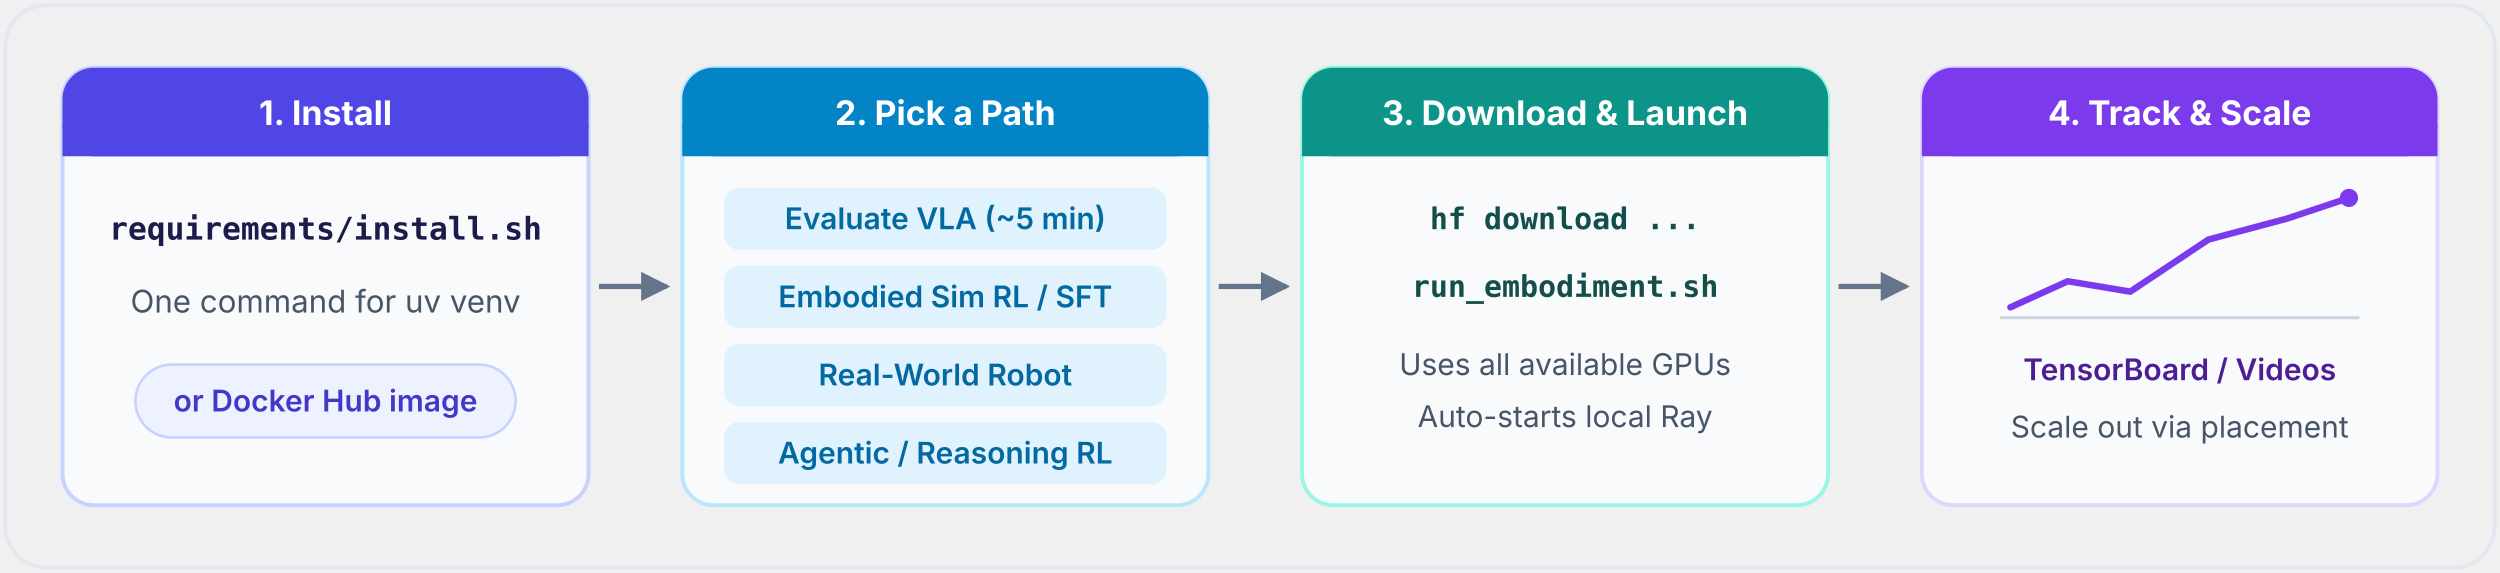
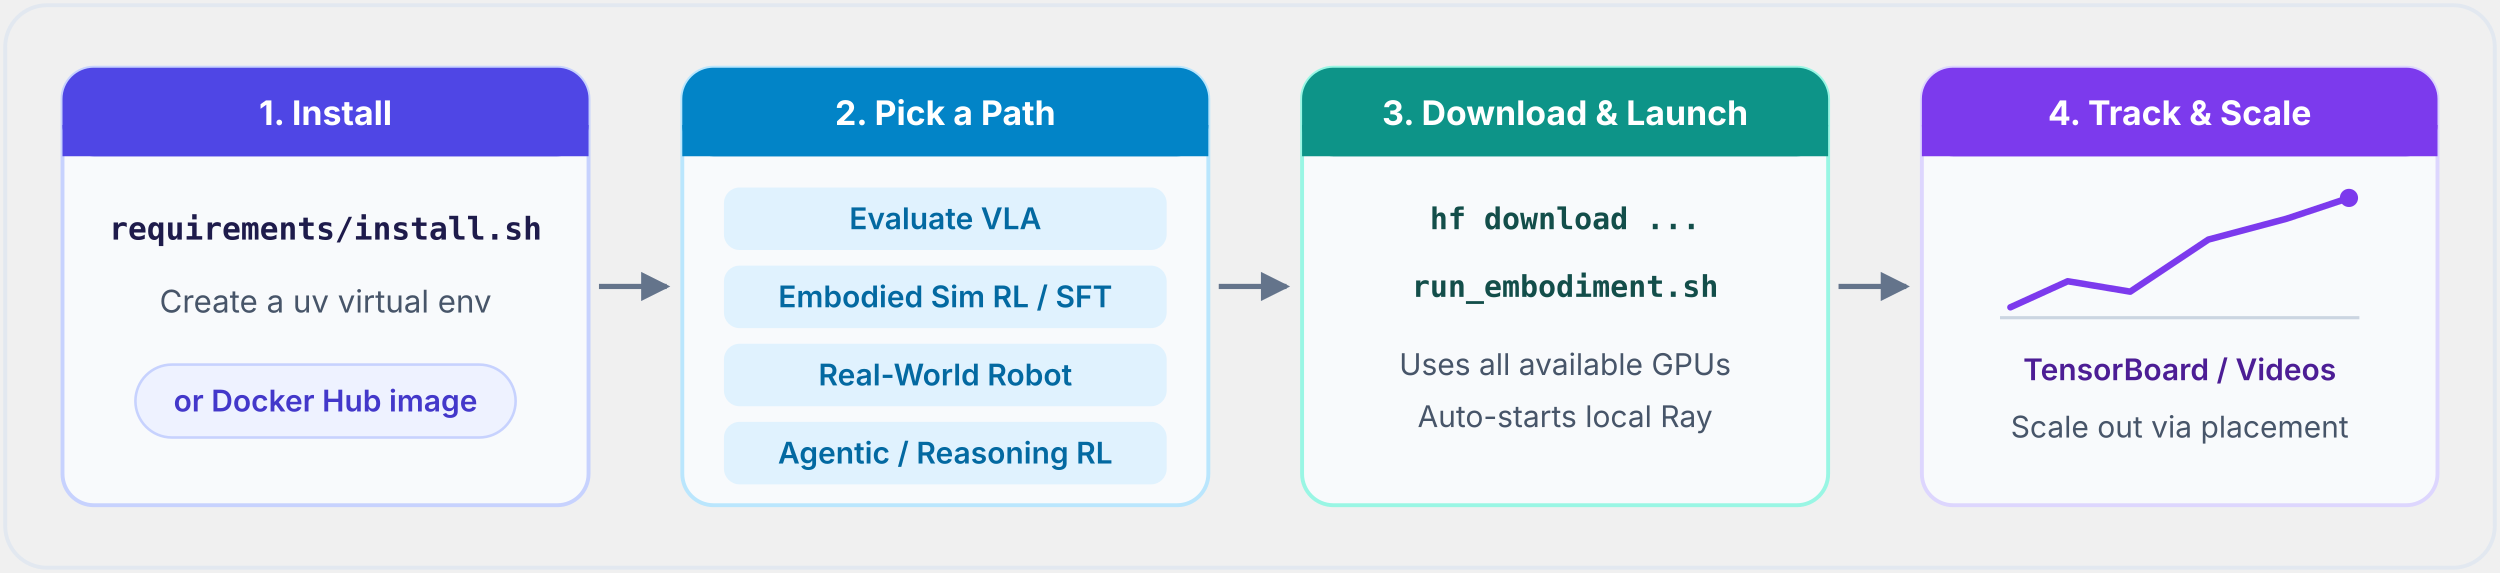
<svg xmlns="http://www.w3.org/2000/svg" viewBox="0 0 960 220" width="960" height="220" role="img" aria-label="RLinf four-step onboarding flow">
  <defs>
    <marker id="arrow" viewBox="0 0 10 10" refX="8" refY="5" markerWidth="7" markerHeight="7" orient="auto-start-reverse">
      <path d="M 1 1 L 9 5 L 1 9 z" fill="#64748b" />
    </marker>
  </defs>
  <rect x="2" y="2" width="956" height="216" rx="16" fill="none" stroke="#e2e8f0" stroke-width="1.5" />
  <g>
    <rect x="24" y="26" width="202" height="168" rx="12" fill="#f8fafc" stroke="#c7d2fe" stroke-width="1.5" />
    <rect x="24" y="26" width="202" height="34" rx="12" fill="#4f46e5" />
    <rect x="24" y="48" width="202" height="12" fill="#4f46e5" />
    <text x="125" y="48" text-anchor="middle" font-family="system-ui, -apple-system, 'Segoe UI', sans-serif" font-size="13" font-weight="700" fill="#ffffff">1. Install</text>
    <text x="125" y="92" text-anchor="middle" font-family="ui-monospace, SFMono-Regular, Menlo, monospace" font-size="12" font-weight="600" fill="#1e1b4b">requirements/install.sh</text>
-     <text x="125" y="120" text-anchor="middle" font-family="system-ui, -apple-system, 'Segoe UI', sans-serif" font-size="12" fill="#475569">One command for uv venv</text>
+     <text x="125" y="120" text-anchor="middle" font-family="system-ui, -apple-system, 'Segoe UI', sans-serif" font-size="12" fill="#475569">Create a uv virtual env</text>
    <rect x="52" y="140" width="146" height="28" rx="14" fill="#eef2ff" stroke="#c7d2fe" />
    <text x="125" y="158" text-anchor="middle" font-family="system-ui, -apple-system, 'Segoe UI', sans-serif" font-size="11.5" font-weight="600" fill="#4338ca">or Docker Hub image</text>
  </g>
  <line x1="230" y1="110" x2="256" y2="110" stroke="#64748b" stroke-width="2" marker-end="url(#arrow)" />
  <g>
    <rect x="262" y="26" width="202" height="168" rx="12" fill="#f8fafc" stroke="#bae6fd" stroke-width="1.5" />
    <rect x="262" y="26" width="202" height="34" rx="12" fill="#0284c7" />
    <rect x="262" y="48" width="202" height="12" fill="#0284c7" />
    <text x="363" y="48" text-anchor="middle" font-family="system-ui, -apple-system, 'Segoe UI', sans-serif" font-size="13" font-weight="700" fill="#ffffff">2. Pick a Path</text>
    <rect x="278" y="72" width="170" height="24" rx="6" fill="#e0f2fe" />
-     <text x="363" y="88" text-anchor="middle" font-family="system-ui, -apple-system, 'Segoe UI', sans-serif" font-size="11.5" font-weight="600" fill="#0369a1">Evaluate VLA (~5 min)</text>
+     <text x="363" y="88" text-anchor="middle" font-family="system-ui, -apple-system, 'Segoe UI', sans-serif" font-size="11.5" font-weight="600" fill="#0369a1">Evaluate VLA</text>
    <rect x="278" y="102" width="170" height="24" rx="6" fill="#e0f2fe" />
    <text x="363" y="118" text-anchor="middle" font-family="system-ui, -apple-system, 'Segoe UI', sans-serif" font-size="11.5" font-weight="600" fill="#0369a1">Embodied Sim RL / SFT</text>
    <rect x="278" y="132" width="170" height="24" rx="6" fill="#e0f2fe" />
    <text x="363" y="148" text-anchor="middle" font-family="system-ui, -apple-system, 'Segoe UI', sans-serif" font-size="11.5" font-weight="600" fill="#0369a1">Real-World Robot</text>
    <rect x="278" y="162" width="170" height="24" rx="6" fill="#e0f2fe" />
    <text x="363" y="178" text-anchor="middle" font-family="system-ui, -apple-system, 'Segoe UI', sans-serif" font-size="11.5" font-weight="600" fill="#0369a1">Agentic / Reasoning RL</text>
  </g>
  <line x1="468" y1="110" x2="494" y2="110" stroke="#64748b" stroke-width="2" marker-end="url(#arrow)" />
  <g>
    <rect x="500" y="26" width="202" height="168" rx="12" fill="#f8fafc" stroke="#99f6e4" stroke-width="1.5" />
    <rect x="500" y="26" width="202" height="34" rx="12" fill="#0d9488" />
    <rect x="500" y="48" width="202" height="12" fill="#0d9488" />
    <text x="601" y="48" text-anchor="middle" font-family="system-ui, -apple-system, 'Segoe UI', sans-serif" font-size="13" font-weight="700" fill="#ffffff">3. Download &amp; Launch</text>
    <text x="601" y="88" text-anchor="middle" font-family="ui-monospace, SFMono-Regular, Menlo, monospace" font-size="11.5" font-weight="600" fill="#134e4a">hf download ...</text>
    <text x="601" y="114" text-anchor="middle" font-family="ui-monospace, SFMono-Regular, Menlo, monospace" font-size="11.5" font-weight="600" fill="#134e4a">run_embodiment.sh</text>
    <text x="601" y="144" text-anchor="middle" font-family="system-ui, -apple-system, 'Segoe UI', sans-serif" font-size="11.5" fill="#475569">Uses all available GPUs</text>
    <text x="601" y="164" text-anchor="middle" font-family="system-ui, -apple-system, 'Segoe UI', sans-serif" font-size="11.5" fill="#475569">Auto-starts local Ray</text>
  </g>
  <line x1="706" y1="110" x2="732" y2="110" stroke="#64748b" stroke-width="2" marker-end="url(#arrow)" />
  <g>
    <rect x="738" y="26" width="198" height="168" rx="12" fill="#f8fafc" stroke="#ddd6fe" stroke-width="1.5" />
    <rect x="738" y="26" width="198" height="34" rx="12" fill="#7c3aed" />
    <rect x="738" y="48" width="198" height="12" fill="#7c3aed" />
    <text x="837" y="48" text-anchor="middle" font-family="system-ui, -apple-system, 'Segoe UI', sans-serif" font-size="13" font-weight="700" fill="#ffffff">4. Track &amp; Scale</text>
    <polyline points="772,118 794,108 818,112 848,92 878,84 902,76" fill="none" stroke="#7c3aed" stroke-width="2.5" stroke-linecap="round" stroke-linejoin="round" />
    <circle cx="902" cy="76" r="3.5" fill="#7c3aed" />
    <line x1="768" y1="122" x2="906" y2="122" stroke="#cbd5e1" stroke-width="1.2" />
    <text x="837" y="146" text-anchor="middle" font-family="system-ui, -apple-system, 'Segoe UI', sans-serif" font-size="11.5" font-weight="600" fill="#4c1d95">TensorBoard / Videos</text>
    <text x="837" y="168" text-anchor="middle" font-family="system-ui, -apple-system, 'Segoe UI', sans-serif" font-size="11.5" fill="#475569">Scale out via placement</text>
  </g>
</svg>
